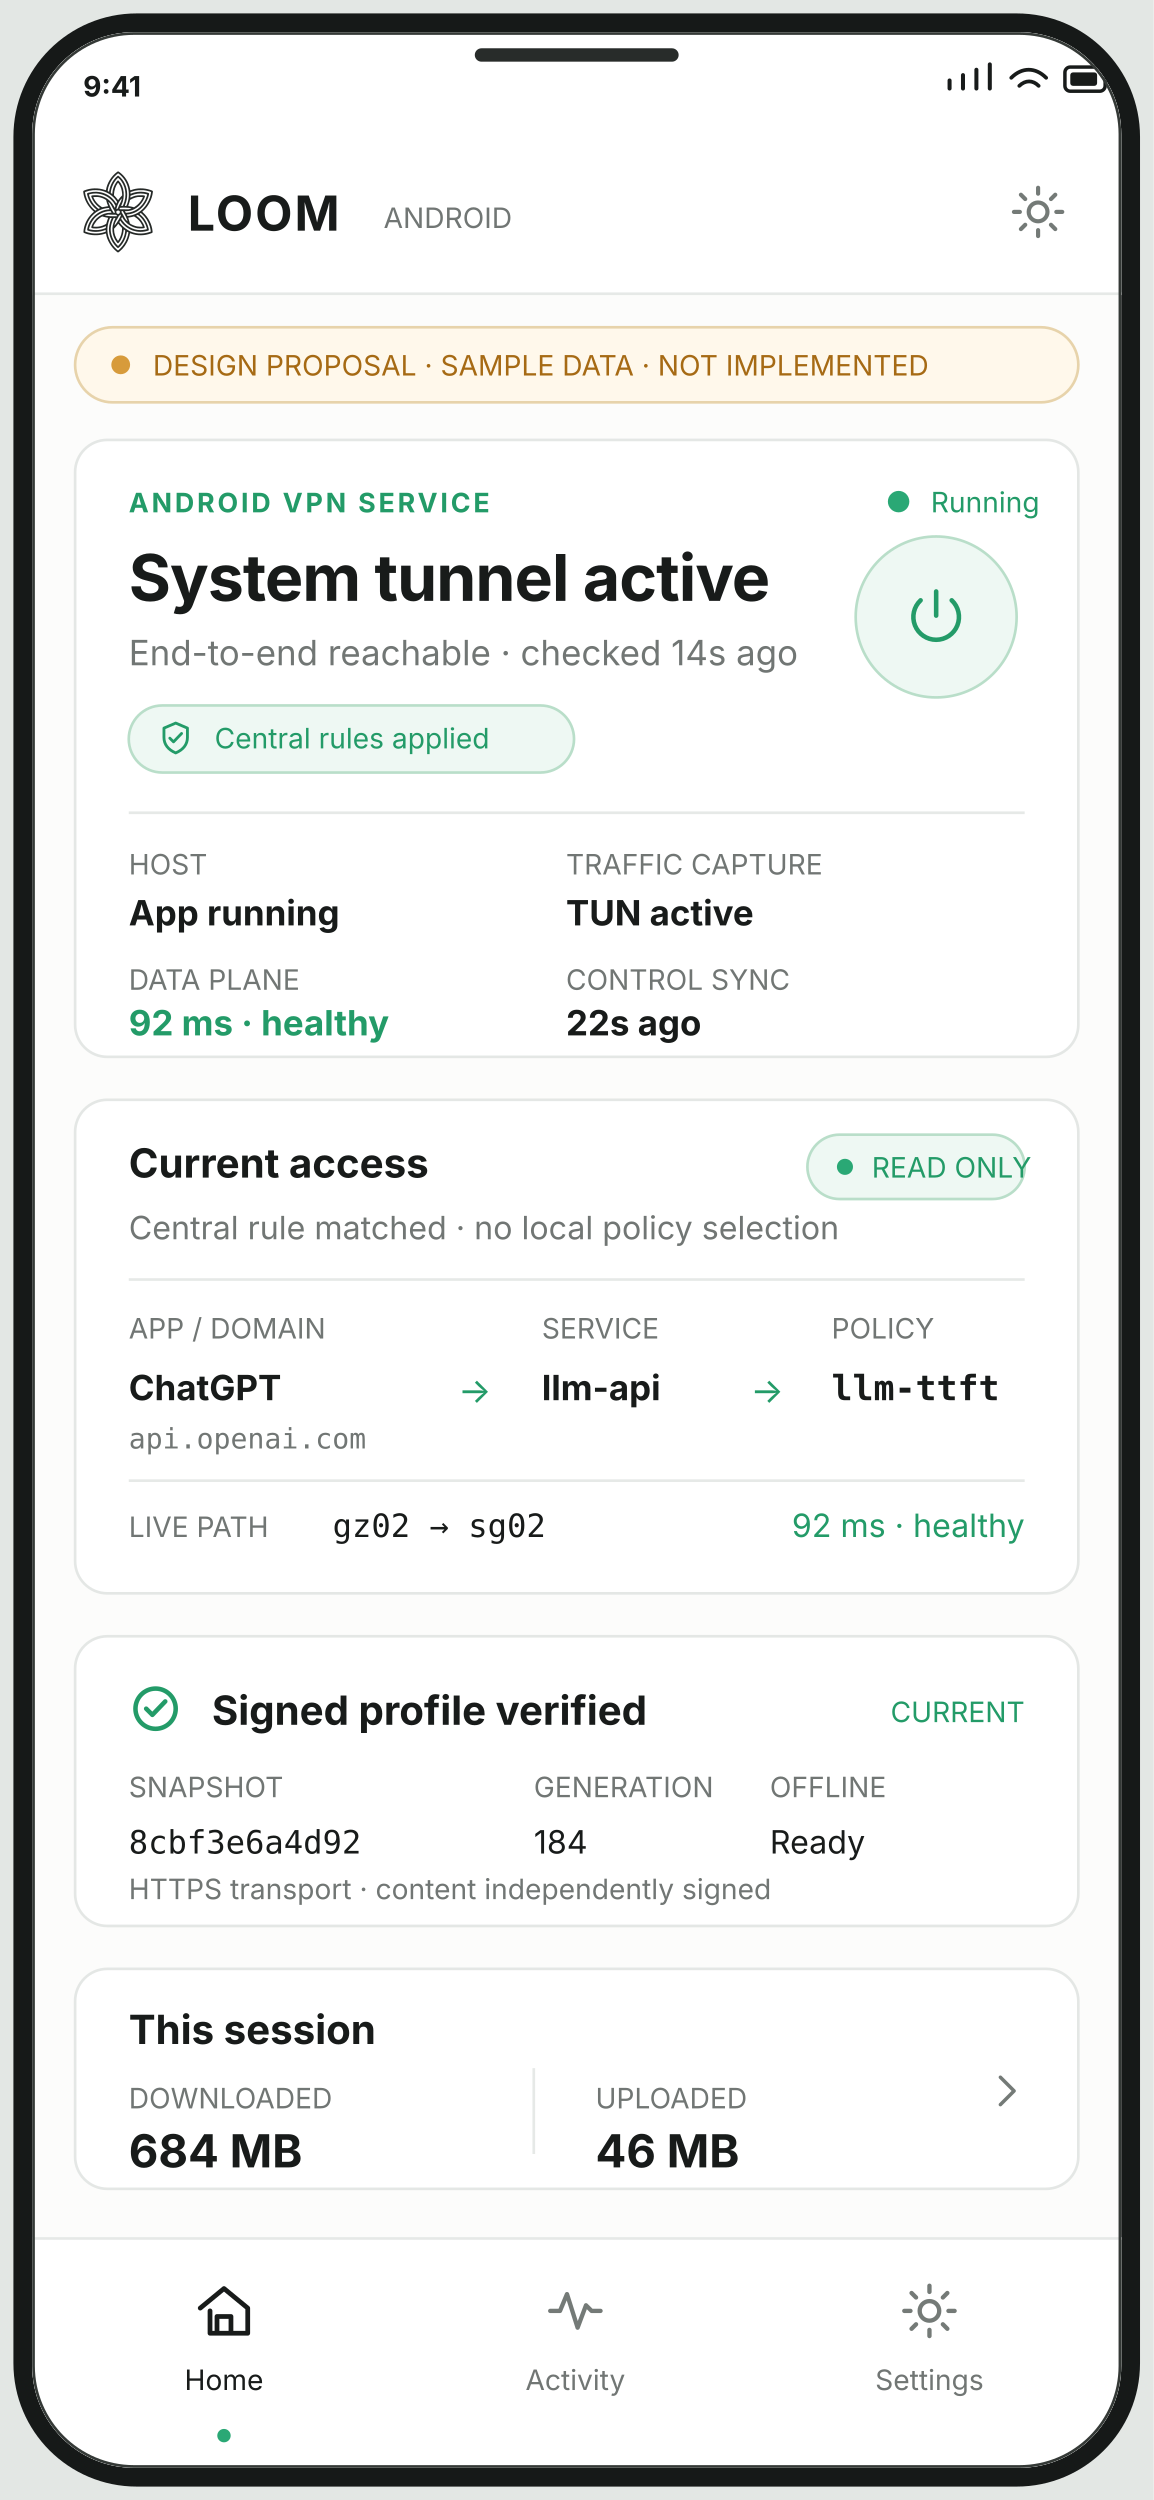
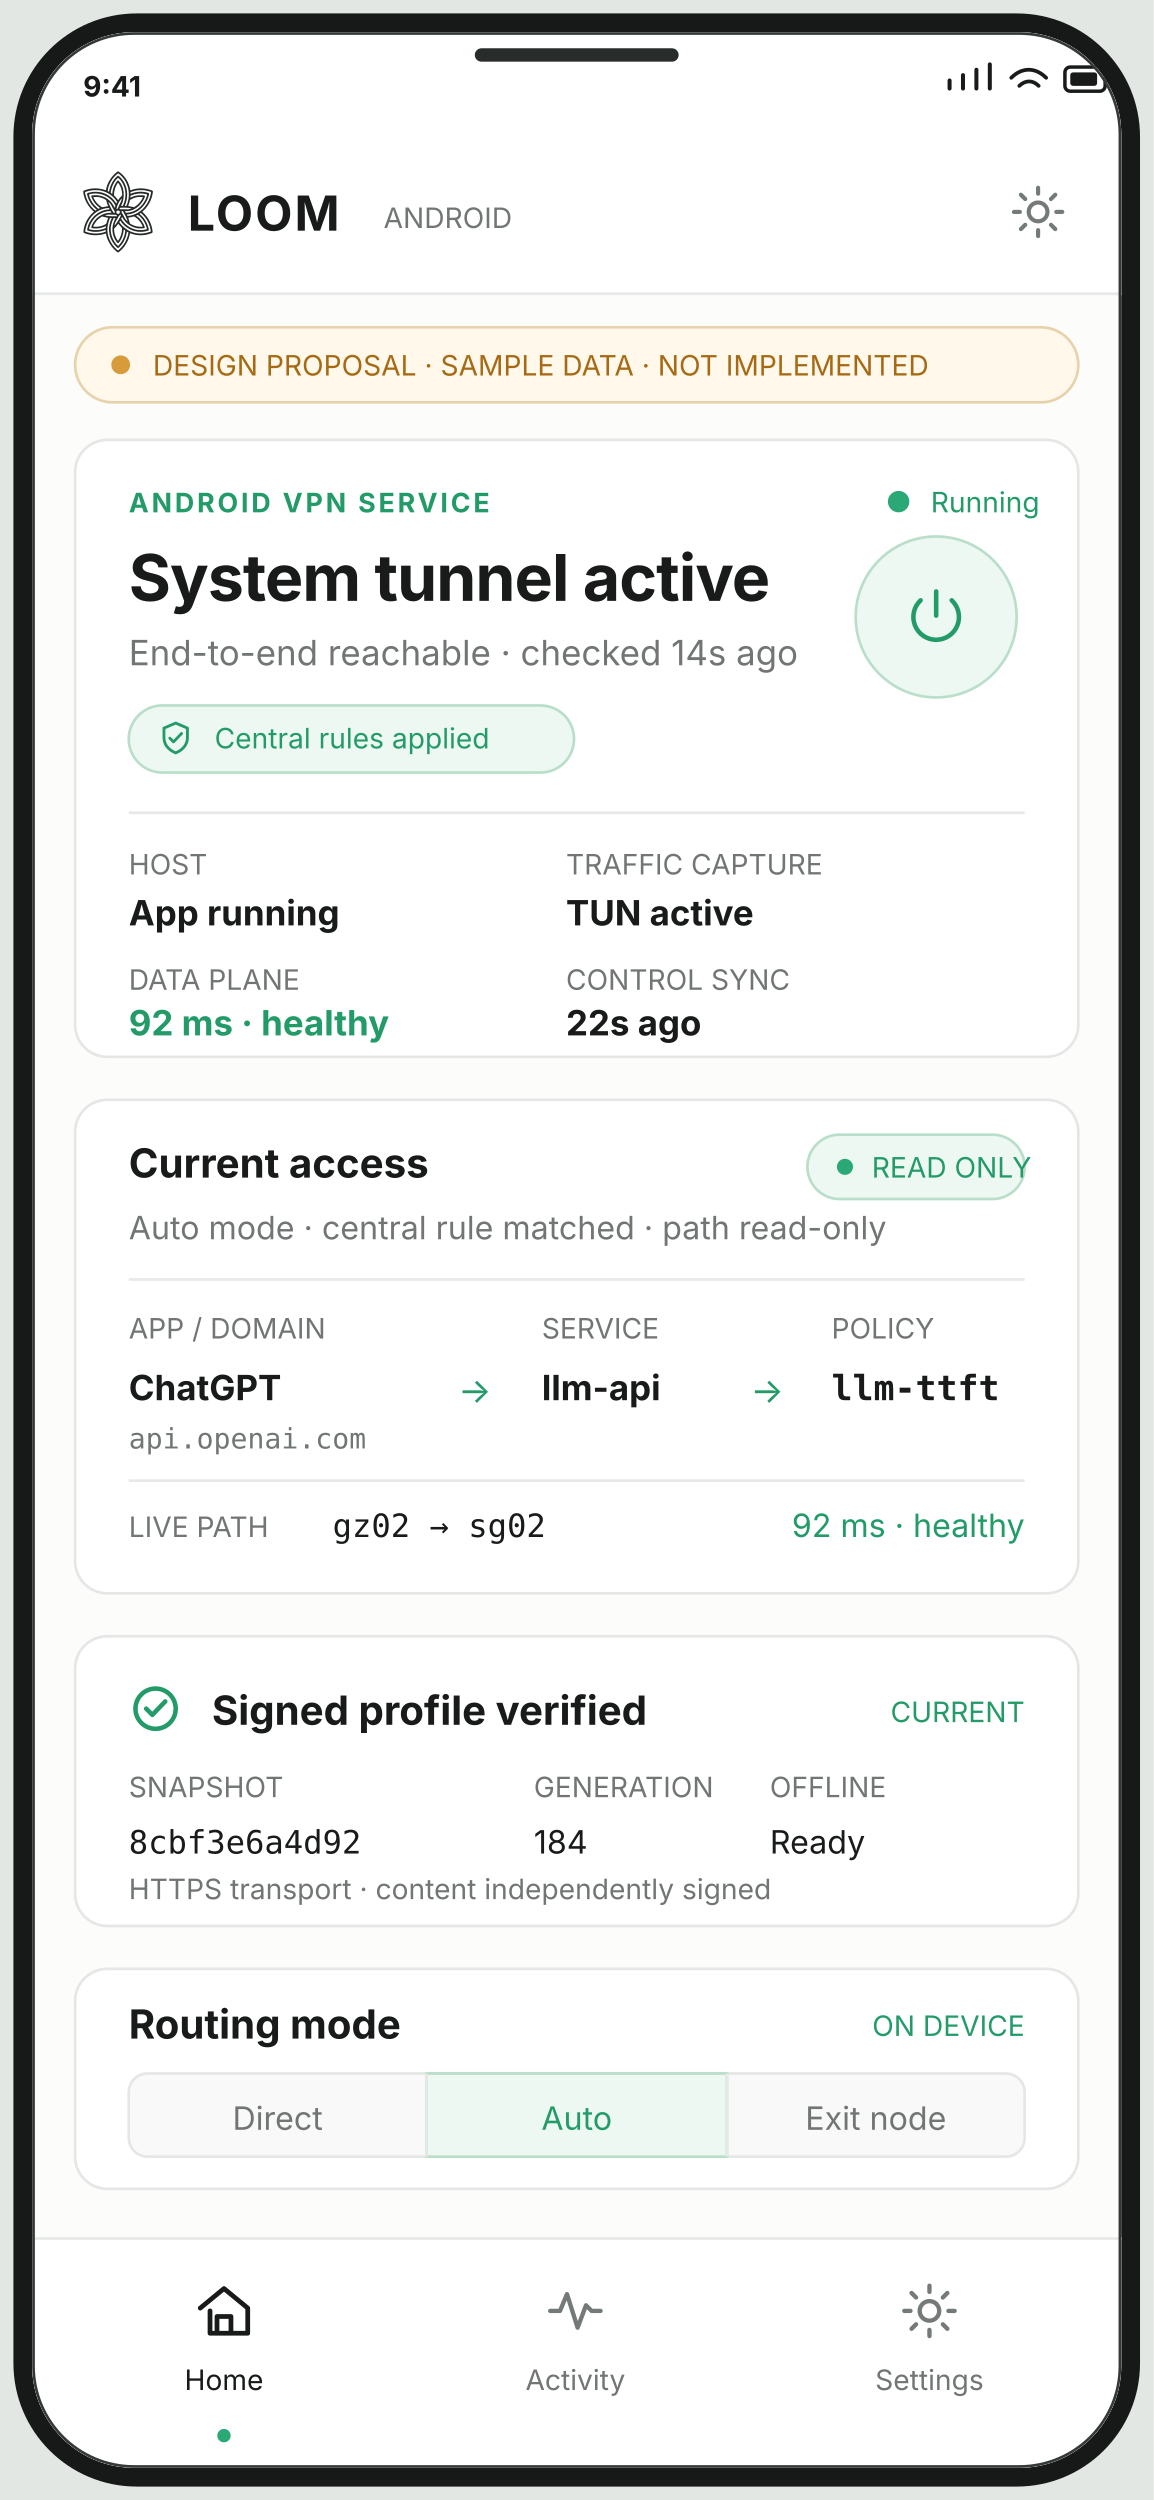
<svg xmlns="http://www.w3.org/2000/svg" width="430" height="932" viewBox="0 0 430 932" role="img" aria-labelledby="title description">
  <defs>
    <clipPath id="screen-clip">
      <rect x="12" y="12" width="406" height="908" rx="38" />
    </clipPath>
    <symbol id="loom-mark" viewBox="127 112 1000 1000">
      <g transform="translate(0,1254) scale(1,-1)">
        <path d="M616 1108 c-67 -49 -118 -133 -129 -209 0 -6 0 -6 -14 -1 -75 27 -166 24 -239 -6 -13 -5 -14 -7 -11 -29 12 -80 53 -155 115 -211 l9 -8 -6 -5 c-61 -53 -100 -121 -114 -200 -5 -31 -5 -38 4 -42 57 -26 138 -34 203 -20 13 2 22 5 39 10 14 5 14 5 15 -2 9 -70 60 -155 121 -204 17 -15 18 -15 34 -2 47 37 87 93 107 151 7 20 16 52 16 60 0 4 1 4 12 0 72 -28 158 -27 236 3 17 6 17 7 15 27 -8 79 -49 159 -111 215 l-9 9 10 9 c61 53 105 139 114 219 2 15 1 16 -28 26 -75 25 -156 25 -227 -2 -4 -1 -8 -2 -8 -2 -1 0 -2 7 -3 15 -15 81 -60 152 -126 198 -12 9 -14 9 -25 1z M639 1084 c105 -82 142 -225 92 -356 -7 -18 -7 -17 -16 -17 -4 0 -8 1 -8 1 -1 1 1 7 4 15 32 78 30 170 -5 243 -16 35 -40 66 -68 88 -9 8 -11 8 -20 0 -47 -39 -82 -103 -93 -169 -1 -7 -2 -12 -2 -13 -1 0 -17 8 -17 9 -1 1 4 27 7 40 13 44 37 89 68 124 15 16 44 43 47 43 0 0 5 -3 11 -8z M638 1031 c77 -72 98 -200 50 -307 -3 -8 -5 -11 -7 -12 -2 -1 -17 -1 -18 0 -1 0 2 6 5 12 44 94 31 213 -31 278 -10 11 -12 10 -29 -12 -26 -36 -44 -83 -47 -128 0 -6 -1 -11 -1 -11 -1 0 -6 4 -16 11 -4 3 2 39 12 67 13 41 41 84 68 108 4 4 3 4 14 -6z M635 973 c24 -33 37 -74 40 -124 l0 -15 -10 -10 c-11 -11 -23 -25 -32 -38 -6 -8 -5 -9 -13 3 -9 13 -19 24 -30 36 l-10 10 0 13 c3 48 18 94 42 128 6 7 6 7 13 -3z M413 893 c79 -13 148 -56 193 -118 12 -17 11 -15 6 -26 -3 -6 -5 -10 -5 -10 0 0 -4 6 -9 13 -66 103 -190 147 -314 114 -20 -6 -21 -6 -14 -34 15 -60 54 -120 102 -158 9 -8 9 -7 0 -12 -9 -6 -8 -6 -18 2 -57 48 -97 120 -110 196 -2 14 -3 13 7 16 22 9 53 16 85 19 13 2 61 0 77 -2z M923 895 c30 -3 83 -16 89 -22 2 -2 -7 -43 -14 -64 -34 -100 -109 -176 -200 -203 -23 -7 -59 -13 -61 -11 -2 2 -8 16 -8 16 0 1 7 2 16 2 74 9 136 45 185 108 27 35 49 81 57 120 4 17 3 19 -13 24 -62 19 -135 15 -193 -9 -9 -4 -9 -5 -9 7 l0 10 9 3 c25 10 56 17 83 19 9 1 50 1 59 0z M400 854 c70 -9 134 -47 176 -104 7 -11 21 -34 21 -36 0 -2 -6 -24 -7 -25 0 -1 -4 5 -8 13 -38 76 -106 124 -190 134 -14 2 -49 1 -62 -1 -16 -3 -18 -5 -12 -21 14 -42 48 -88 87 -117 7 -5 13 -10 13 -10 0 -1 -17 -9 -18 -9 -5 0 -42 35 -56 52 -24 29 -46 72 -54 105 -3 11 -3 10 11 14 30 8 67 10 99 5z M926 854 c13 -1 39 -7 40 -9 2 -2 -8 -34 -17 -55 -43 -93 -125 -152 -220 -158 l-11 0 -6 9 c-3 5 -5 9 -5 9 0 1 8 1 18 1 56 0 107 23 153 69 29 29 59 79 63 104 1 10 -11 13 -53 12 -42 0 -71 -6 -107 -24 -12 -6 -11 -6 -10 5 1 4 1 9 1 10 0 3 1 3 13 8 45 19 93 26 141 19z M391 816 c30 -3 68 -16 91 -32 l6 -3 4 -15 c4 -16 10 -34 16 -47 4 -11 4 -11 -3 -11 -12 -2 -37 -6 -48 -9 -16 -4 -14 -4 -26 4 -38 25 -67 57 -86 96 -7 15 -7 16 0 17 10 1 36 1 46 0z M914 816 c3 -2 2 -5 -4 -18 -19 -39 -53 -75 -89 -97 l-8 -5 -11 3 c-15 4 -33 8 -45 9 -6 1 -11 2 -11 2 -1 0 1 7 4 14 6 17 12 36 15 48 l1 9 9 5 c27 15 55 25 85 30 10 1 51 1 54 0z M669 789 c-4 -19 -7 -27 -14 -39 -10 -18 -20 -39 -29 -64 -1 -4 -2 -5 -10 -9 -9 -5 -9 -5 -5 11 10 40 28 75 51 103 10 12 10 12 7 -2z M529 746 c14 -16 17 -20 25 -37 8 -17 22 -42 30 -54 5 -9 6 -24 1 -26 -7 -2 -13 5 -35 46 -15 28 -35 75 -35 83 0 2 7 -4 14 -12z M721 691 c25 -1 43 -3 61 -8 4 0 2 -2 -8 -5 -19 -6 -28 -7 -48 -6 -12 1 -29 1 -46 1 -36 -1 -37 -1 -33 11 2 7 1 6 24 7 12 0 23 1 26 1 2 0 13 0 24 -1z M525 681 c5 -10 5 -10 -7 -10 -120 -9 -223 -101 -248 -221 -4 -22 -4 -23 11 -28 61 -19 132 -16 192 7 5 2 9 3 10 3 0 0 0 -5 0 -10 l1 -9 -9 -4 c-62 -24 -145 -25 -216 -1 -17 5 -16 4 -14 15 15 104 74 190 160 235 34 17 63 25 108 30 8 1 7 2 12 -7z M638 655 l9 -4 0 -10 c1 -13 2 -12 -10 -19 l-9 -6 -10 6 -9 6 -1 11 0 11 9 5 c12 6 11 6 21 0z M683 651 c0 -1 6 -10 12 -21 18 -30 29 -54 39 -82 6 -19 6 -19 -4 -9 -16 16 -22 25 -30 42 -7 14 -25 48 -30 54 -2 3 -3 15 -1 16 1 2 13 1 14 0z M546 642 c3 -5 5 -9 5 -9 0 -1 -7 -1 -16 -1 -94 0 -185 -66 -216 -155 -7 -22 -6 -23 23 -27 44 -5 89 3 131 21 7 3 13 6 13 6 0 -1 -1 -5 -1 -11 l-1 -11 -11 -5 c-53 -22 -115 -26 -174 -12 -11 3 -10 3 -9 10 8 39 30 82 58 115 44 53 119 88 184 88 l9 0 5 -9z M902 622 c45 -39 79 -92 96 -151 5 -19 10 -43 10 -51 l1 -7 -14 -5 c-89 -30 -180 -22 -253 22 -40 25 -68 49 -93 83 l-7 10 4 7 c7 13 6 12 12 3 73 -104 198 -148 317 -110 12 4 13 4 8 27 -9 42 -31 88 -59 123 -8 10 -33 35 -42 41 -6 5 -6 5 2 11 9 6 8 6 18 -3z M542 610 c10 -1 27 -1 38 -1 l20 0 8 -5 c4 -2 8 -4 8 -5 0 0 -1 -2 -2 -4 l-1 -4 -43 0 c-45 1 -55 2 -81 7 -8 1 -14 3 -15 3 0 1 15 6 27 8 15 3 15 3 20 2 2 0 11 0 21 -1z M661 609 c5 -9 -53 -107 -73 -125 -3 -3 -3 0 1 14 4 17 8 26 14 37 12 18 31 52 34 60 1 2 4 5 11 10 11 7 11 7 13 4z M863 604 c48 -36 83 -90 98 -148 2 -7 3 -14 3 -14 -1 -1 -5 -3 -11 -4 -90 -23 -180 3 -247 69 -17 18 -42 51 -42 56 0 2 9 20 10 20 0 0 3 -4 5 -8 36 -66 102 -112 177 -124 12 -2 51 -2 64 0 19 4 21 5 17 17 -15 50 -55 103 -97 128 -1 1 -2 2 -2 2 0 1 17 10 19 10 0 0 3 -2 6 -4z M458 585 c12 -4 37 -9 48 -11 8 0 7 0 3 -10 -5 -13 -13 -36 -16 -49 -3 -13 -2 -12 -19 -21 -38 -19 -72 -26 -112 -25 -22 1 -23 1 -23 5 3 13 23 45 41 67 16 18 58 49 64 48 1 -1 7 -2 14 -4z M824 583 c35 -22 63 -53 81 -89 6 -12 11 -22 10 -23 -4 -3 -47 -2 -68 2 -26 5 -69 24 -82 35 0 1 -2 8 -4 17 -2 9 -6 23 -10 32 -6 19 -6 18 1 19 14 1 57 11 59 13 1 1 4 0 13 -6z M553 570 c1 -1 1 -2 -2 -7 -11 -21 -21 -55 -26 -82 -15 -86 17 -180 82 -245 20 -20 19 -20 40 0 44 45 71 101 82 165 1 6 2 11 2 11 0 1 4 -1 9 -4 l8 -4 0 -5 c-11 -74 -51 -146 -110 -198 -12 -10 -10 -10 -21 -1 -77 65 -122 167 -113 259 3 34 14 74 26 103 l4 9 9 0 c5 0 9 0 10 -1z M597 570 c0 -1 -4 -9 -8 -18 -43 -88 -35 -184 20 -258 15 -20 17 -21 27 -10 30 33 52 90 57 145 0 11 0 11 10 3 10 -7 9 -6 7 -19 -7 -62 -34 -117 -76 -161 l-7 -7 -8 8 c-51 50 -82 131 -77 200 3 35 12 70 28 103 l7 14 10 0 c5 0 10 0 10 0z M639 493 c5 -6 14 -17 22 -24 l13 -14 0 -8 c0 -44 -14 -93 -38 -130 -9 -14 -9 -14 -13 -8 -26 35 -42 84 -42 127 l0 11 12 12 c11 12 22 25 31 38 3 4 6 7 6 7 0 0 4 -5 9 -11z" fill="#252927" fill-rule="evenodd" clip-rule="evenodd" />
      </g>
    </symbol>
    <symbol id="icon-settings" viewBox="0 0 24 24">
      <circle cx="12" cy="12" r="3.5" />
      <path d="M12 3v2.2M12 18.8V21M3 12h2.2M18.8 12H21M5.6 5.6l1.6 1.6M16.8 16.8l1.6 1.6M18.4 5.6l-1.6 1.6M7.2 16.8l-1.6 1.6" />
    </symbol>
    <symbol id="icon-shield" viewBox="0 0 24 24">
      <path d="m12 2.5 7 3v5.6c0 4.1-2.5 7.3-7 9.2-4.5-1.9-7-5.1-7-9.2V5.5Z" />
      <path d="m8.5 11.5 2.2 2.2 4.8-5" />
    </symbol>
    <symbol id="icon-power" viewBox="0 0 24 24">
      <path d="M12 2.5v9M6.2 5.8a8.5 8.5 0 1 0 11.6 0" />
    </symbol>
    <symbol id="icon-check" viewBox="0 0 20 20">
      <circle cx="10" cy="10" r="7.5" />
      <path d="m6.5 10 2.3 2.3 4.8-5" />
    </symbol>
    <symbol id="icon-phone" viewBox="0 0 24 24">
      <rect x="6" y="2.5" width="12" height="19" rx="2.5" />
      <path d="M10 5h4M10 19h4" />
    </symbol>
    <symbol id="icon-server" viewBox="0 0 24 24">
      <rect x="3" y="3" width="18" height="7" rx="2" />
      <rect x="3" y="14" width="18" height="7" rx="2" />
      <circle cx="7" cy="6.5" r="1" />
      <circle cx="7" cy="17.5" r="1" />
      <path d="M11 6.5h6M11 17.5h6" />
    </symbol>
    <symbol id="icon-globe" viewBox="0 0 24 24">
      <circle cx="12" cy="12" r="9" />
      <path d="M3 12h18M12 3c2.6 2.5 4 5.5 4 9s-1.4 6.5-4 9M12 3c-2.6 2.5-4 5.5-4 9s1.4 6.5 4 9" />
    </symbol>
    <symbol id="icon-home" viewBox="0 0 24 24">
      <path d="m3.5 11 8.5-7 8.5 7v9H7v-8M9.5 20v-6h5v6" />
    </symbol>
    <symbol id="icon-activity" viewBox="0 0 24 24">
      <path d="M3 12h3.5l2.5-6 3.8 12 3-8 2 2H21" />
    </symbol>
    <symbol id="icon-chevron" viewBox="0 0 20 20">
      <path d="m7 4 6 6-6 6" />
    </symbol>
    <style>
      .ui { font-family: Inter, "Atkinson Hyperlegible Next", Roboto, system-ui, sans-serif; fill: #181B1A; }
      .mono { font-family: "Intel One Mono", "Roboto Mono", ui-monospace, monospace; }
      .muted { fill: #717674; }
      .faint { fill: #9BA09E; }
      .green { fill: #239B68; }
      .amber { fill: #A66A14; }
      .heading { font-size: 24px; font-weight: 700; letter-spacing: -.35px; }
      .section { font-size: 15px; font-weight: 650; }
      .subsection { font-size: 13px; font-weight: 650; }
      .body { font-size: 13px; font-weight: 400; }
      .small { font-size: 12px; font-weight: 400; }
      .tiny { font-size: 10.5px; font-weight: 400; }
      .eyebrow { font-size: 10px; font-weight: 650; letter-spacing: 1.05px; }
      .metric { font-size: 17px; font-weight: 680; }
      .wordmark { font-size: 18px; font-weight: 700; letter-spacing: .8px; }
      .panel { fill: #FFFFFF; stroke: #E4E7E5; stroke-width: 1; }
      .panel-soft { fill: #F8F9F8; stroke: #E4E7E5; stroke-width: 1; }
      .chip-green { fill: #EEF8F3; stroke: #B9DEC9; stroke-width: 1; }
      .chip-amber { fill: #FFF8EB; stroke: #E7D3AB; stroke-width: 1; }
      .rule { stroke: #E6E9E7; stroke-width: 1; }
      .icon { fill: none; stroke: #747A77; stroke-width: 1.55; stroke-linecap: round; stroke-linejoin: round; }
      .icon-active { fill: none; stroke: #181B1A; stroke-width: 1.7; stroke-linecap: round; stroke-linejoin: round; }
      .icon-green { fill: none; stroke: #239B68; stroke-width: 1.7; stroke-linecap: round; stroke-linejoin: round; }
      .status-dot { fill: #2AA875; }
      .route-line { fill: none; stroke: #2AA875; stroke-width: 1.8; stroke-linecap: round; }
      .node-ring { fill: #FFFFFF; stroke: #B9DEC9; stroke-width: 1.35; }
    </style>
  </defs>
  <rect width="430" height="932" fill="#E3E7E4" />
  <rect x="5" y="5" width="420" height="922" rx="46" fill="#161918" />
  <rect x="12" y="12" width="406" height="908" rx="38" fill="#FCFCFB" />
  <g clip-path="url(#screen-clip)">
    <rect x="12" y="12" width="406" height="38" fill="#FFFFFF" />
    <g class="ui tiny">
      <text x="31" y="36" font-weight="650">9:41</text>
      <path d="M354 33v-3M359 33v-5M364 33v-7M369 33v-9" fill="none" stroke="#181B1A" stroke-width="1.5" stroke-linecap="round" />
      <path d="M377 29c4-4 9-4 13 0M380 32c2.3-2.2 5-2.2 7.2 0" fill="none" stroke="#181B1A" stroke-width="1.4" stroke-linecap="round" />
      <rect x="397" y="25" width="15" height="9" rx="2" fill="none" stroke="#181B1A" stroke-width="1.3" />
      <rect x="412" y="28" width="2" height="3" rx="1" fill="#181B1A" />
      <rect x="399" y="27" width="10" height="5" rx="1" fill="#181B1A" />
    </g>
    <rect x="12" y="50" width="406" height="60" fill="#FFFFFF" />
    <line class="rule" x1="12" y1="109.5" x2="418" y2="109.5" />
    <use href="#loom-mark" x="28" y="63" width="32" height="32" />
    <text class="ui wordmark" x="70" y="86">LOOM</text>
    <text class="ui tiny muted" x="143" y="85">ANDROID</text>
    <use href="#icon-settings" x="375" y="67" width="24" height="24" class="icon" />
    <rect x="28" y="122" width="374" height="28" rx="14" class="chip-amber" />
    <circle cx="45" cy="136" r="3.5" fill="#D79B3B" />
    <text class="ui tiny amber" x="57" y="140">DESIGN PROPOSAL · SAMPLE DATA · NOT IMPLEMENTED</text>
    <rect x="28" y="164" width="374" height="230" rx="12" class="panel" />
    <g class="ui">
      <text class="eyebrow green" x="48" y="191">ANDROID VPN SERVICE</text>
      <circle cx="335" cy="187" r="4" class="status-dot" />
      <text class="tiny green" x="347" y="191">Running</text>
      <circle cx="349" cy="230" r="30" fill="#EEF8F3" stroke="#B9DEC9" />
      <use href="#icon-power" x="337" y="218" width="24" height="24" class="icon-green" />
      <text class="heading" x="48" y="224">System tunnel active</text>
      <text class="body muted" x="48" y="248">End-to-end reachable · checked 14s ago</text>
      <rect x="48" y="263" width="166" height="25" rx="12.5" class="chip-green" />
      <use href="#icon-shield" x="58" y="268" width="15" height="15" class="icon-green" />
      <text class="tiny green" x="80" y="279">Central rules applied</text>
      <line class="rule" x1="48" y1="303" x2="382" y2="303" />
      <text class="tiny muted" x="48" y="326">HOST</text>
      <text class="subsection" x="48" y="345">App running</text>
      <text class="tiny muted" x="211" y="326">TRAFFIC CAPTURE</text>
      <text class="subsection" x="211" y="345">TUN active</text>
      <text class="tiny muted" x="48" y="369">DATA PLANE</text>
      <text class="subsection green" x="48" y="386">92 ms · healthy</text>
      <text class="tiny muted" x="211" y="369">CONTROL SYNC</text>
      <text class="subsection" x="211" y="386">22s ago</text>
    </g>
    <rect x="28" y="410" width="374" height="184" rx="12" class="panel" />
    <g class="ui">
      <text class="section" x="48" y="439">Current access</text>
      <rect x="301" y="423" width="81" height="24" rx="12" class="chip-green" />
      <circle cx="315" cy="435" r="3" class="status-dot" />
      <text class="tiny green" x="325" y="439">READ ONLY</text>
-       <text class="small muted" x="48" y="462">Central rule matched · no local policy selection</text>
+       <text class="small muted" x="48" y="462">Auto mode · central rule matched · path read-only</text>
      <line class="rule" x1="48" y1="477" x2="382" y2="477" />
      <text class="tiny muted" x="48" y="499">APP / DOMAIN</text>
      <text class="tiny muted" x="202" y="499">SERVICE</text>
      <text class="tiny muted" x="310" y="499">POLICY</text>
      <text class="subsection" x="48" y="522">ChatGPT</text>
      <text class="tiny mono muted" x="48" y="540">api.openai.com</text>
      <text class="subsection" x="202" y="522">llm-api</text>
      <text class="subsection mono" x="310" y="522">llm-ttft</text>
      <text class="body green" x="177" y="523" text-anchor="middle">→</text>
      <text class="body green" x="286" y="523" text-anchor="middle">→</text>
      <line class="rule" x1="48" y1="552" x2="382" y2="552" />
      <text class="tiny muted" x="48" y="573">LIVE PATH</text>
      <text class="small mono" x="124" y="573">gz02 → sg02</text>
      <text class="small green" x="382" y="573" text-anchor="end">92 ms · healthy</text>
    </g>
    <rect x="28" y="610" width="374" height="108" rx="12" class="panel" />
    <g class="ui">
      <use href="#icon-check" x="48" y="627" width="20" height="20" class="icon-green" />
      <text class="section" x="79" y="643">Signed profile verified</text>
      <text class="tiny green" x="382" y="642" text-anchor="end">CURRENT</text>
      <text class="tiny muted" x="48" y="670">SNAPSHOT</text>
      <text class="small mono" x="48" y="691" font-weight="650">8cbf3e6a4d92</text>
      <text class="tiny muted" x="199" y="670">GENERATION</text>
      <text class="small" x="199" y="691" font-weight="650">184</text>
      <text class="tiny muted" x="287" y="670">OFFLINE</text>
      <text class="small" x="287" y="691" font-weight="650">Ready</text>
      <text class="tiny muted" x="48" y="708">HTTPS transport · content independently signed</text>
    </g>
    <rect x="28" y="734" width="374" height="82" rx="12" class="panel" />
    <g class="ui">
-       <text class="section" x="48" y="762">This session</text>
-       <text class="tiny muted" x="48" y="786">DOWNLOADED</text>
-       <text class="metric" x="48" y="808">684 MB</text>
-       <line class="rule" x1="199" y1="771" x2="199" y2="803" />
-       <text class="tiny muted" x="222" y="786">UPLOADED</text>
-       <text class="metric" x="222" y="808">46 MB</text>
-       <use href="#icon-chevron" x="367" y="771" width="17" height="17" class="icon" />
+       <text class="section" x="48" y="760">Routing mode</text>
+       <text class="tiny green" x="382" y="759" text-anchor="end">ON DEVICE</text>
+       <rect x="48" y="773" width="334" height="31" rx="7" class="panel-soft" />
+       <rect x="159" y="773" width="112" height="31" fill="#EEF8F3" stroke="#B9DEC9" />
+       <line class="rule" x1="159" y1="773" x2="159" y2="804" />
+       <line class="rule" x1="271" y1="773" x2="271" y2="804" />
+       <text class="small muted" x="103.5" y="794" text-anchor="middle">Direct</text>
+       <text class="small green" x="215" y="794" text-anchor="middle" font-weight="650">Auto</text>
+       <text class="small muted" x="326.5" y="794" text-anchor="middle">Exit node</text>
    </g>
    <rect x="12" y="834" width="406" height="86" fill="#FFFFFF" />
    <line class="rule" x1="12" y1="834.5" x2="418" y2="834.5" />
    <g class="ui">
      <use href="#icon-home" x="71" y="849" width="25" height="25" class="icon-active" />
      <text class="tiny" x="83.5" y="891" text-anchor="middle" font-weight="650">Home</text>
      <circle cx="83.5" cy="908" r="2.5" class="status-dot" />
      <use href="#icon-activity" x="202" y="849" width="25" height="25" class="icon" />
      <text class="tiny muted" x="214.5" y="891" text-anchor="middle">Activity</text>
      <use href="#icon-settings" x="334" y="849" width="25" height="25" class="icon" />
      <text class="tiny muted" x="346.5" y="891" text-anchor="middle">Settings</text>
    </g>
  </g>
  <rect x="177" y="18" width="76" height="5" rx="2.5" fill="#282C2A" />
  <rect x="12.5" y="12.5" width="405" height="907" rx="37.5" fill="none" stroke="#343936" />
</svg>
